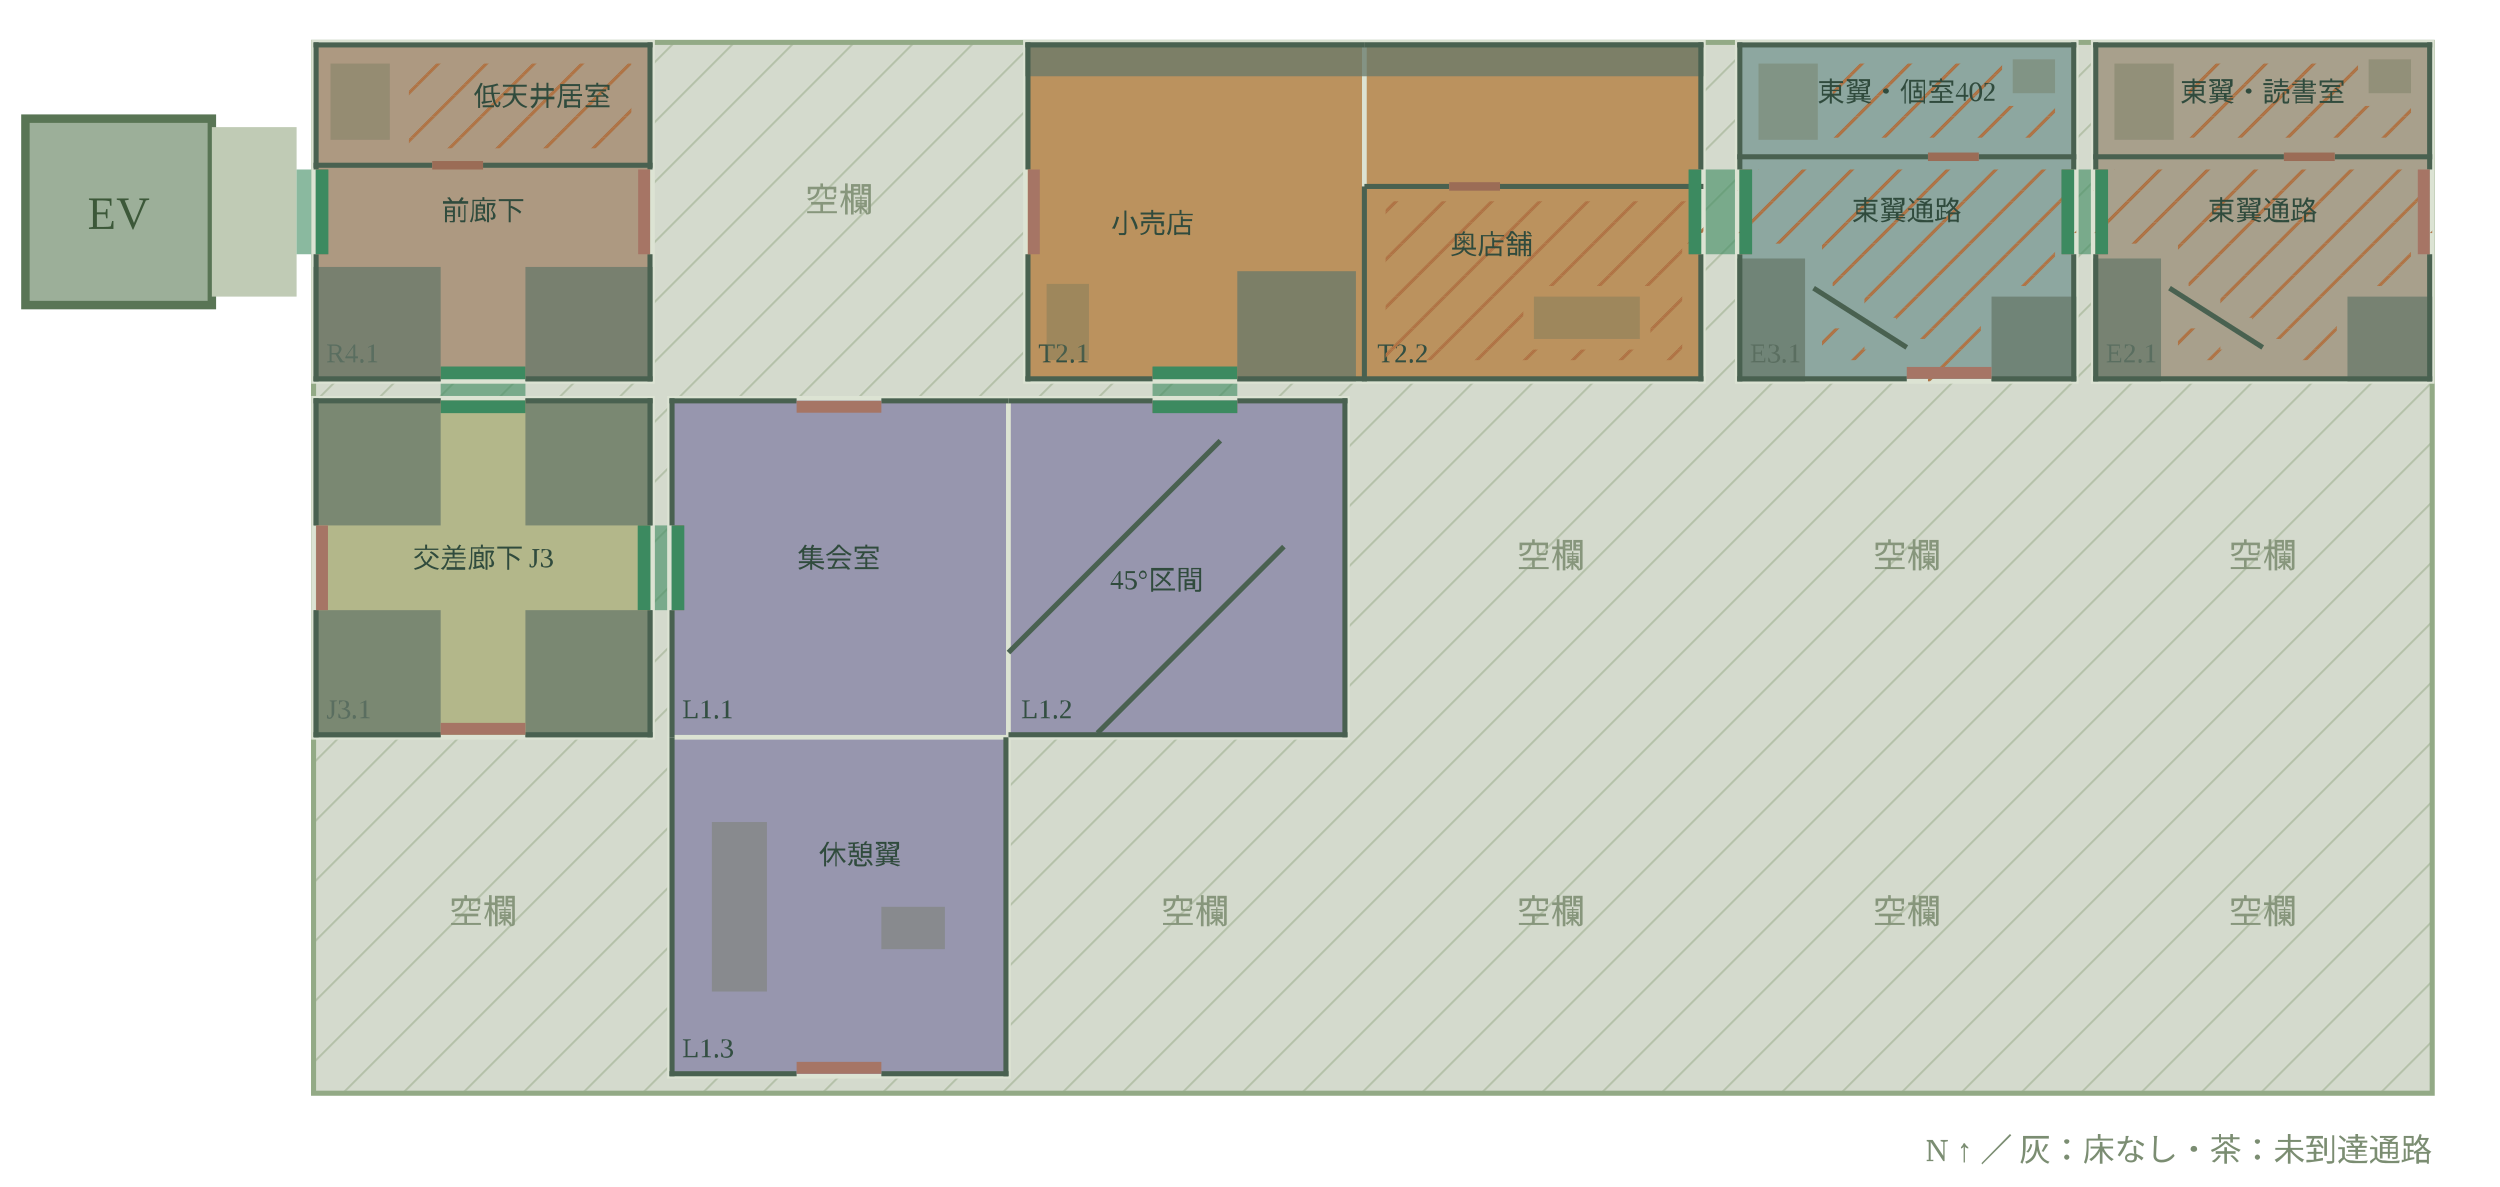
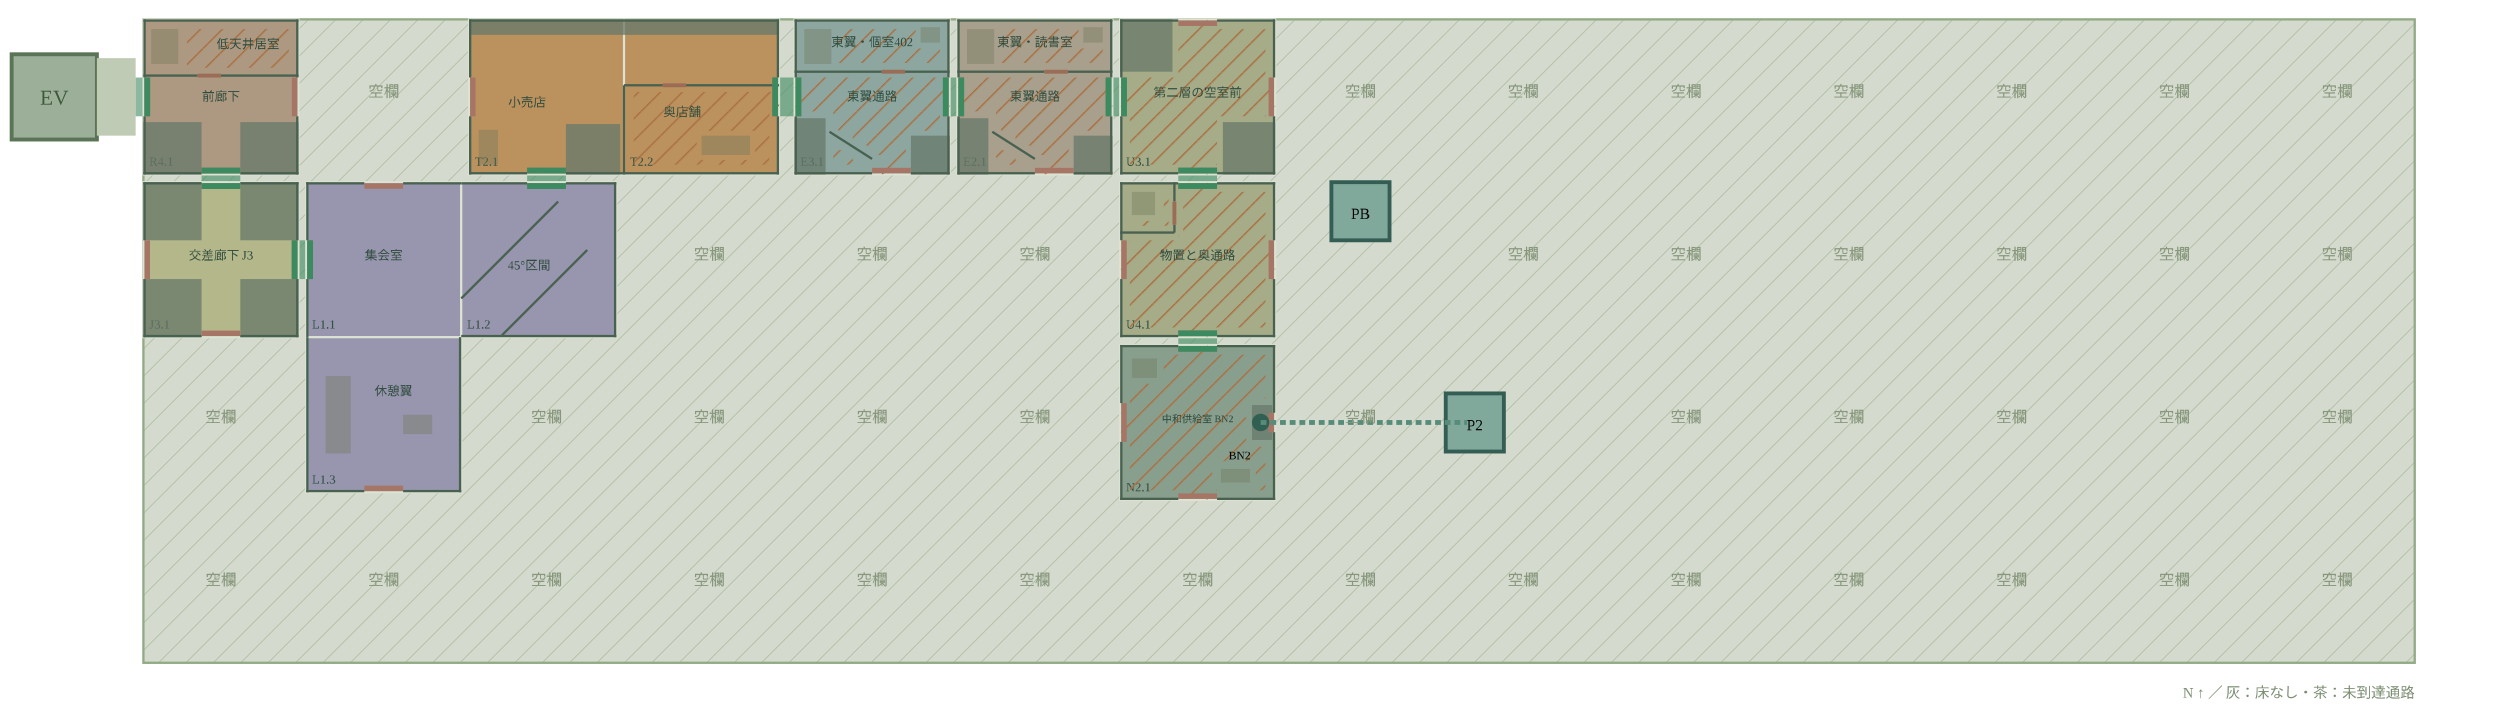
- <svg xmlns="http://www.w3.org/2000/svg" viewBox="-7.4 -1 59 28" role="img" aria-label="第二層 C 4方向・内部通路平面図">
+ <svg xmlns="http://www.w3.org/2000/svg" viewBox="-7.4 -1 129 37" role="img" aria-label="第二層 C 4方向・内部通路平面図">
  <defs>
    <pattern id="well0" width="1" height="1" patternUnits="userSpaceOnUse" patternTransform="rotate(45)">
      <rect width="1" height="1" fill="#d4dacd" />
      <line x1="0" y1="0" x2="0" y2="1" stroke="#b7c3ac" stroke-width=".1" />
    </pattern>
    <pattern id="iso0" width=".8" height=".8" patternUnits="userSpaceOnUse" patternTransform="rotate(45)">
      <line x1="0" y1="0" x2="0" y2=".8" stroke="#aa7043" stroke-width=".15" />
    </pattern>
  </defs>
-   <rect x="0" y="0" width="50" height="24.8" fill="url(#well0)" stroke="#93aa86" stroke-width=".12" />
+   <rect x="0" y="0" width="117.2" height="33.2" fill="url(#well0)" stroke="#93aa86" stroke-width=".12" />
  <rect x="-6.8" y="1.8" width="4.4" height="4.4" fill="#9caf99" stroke="#597555" stroke-width=".2" />
  <text x="-4.6" y="4.4" text-anchor="middle" font-size="1.1" fill="#3c5839">EV</text>
  <rect x="-2.4" y="2" width="2" height="4" fill="#c0cbb5" />
  <rect x="3" y="8" width="2" height="0.4" fill="#3c8a60" fill-opacity=".6" />
  <rect x="32.8" y="3" width="0.8" height="2" fill="#3c8a60" fill-opacity=".6" />
  <rect x="19.8" y="8" width="2" height="0.4" fill="#3c8a60" fill-opacity=".6" />
  <rect x="8" y="11.4" width="0.4" height="2" fill="#3c8a60" fill-opacity=".6" />
+   <rect x="50" y="3" width="0.4" height="2" fill="#3c8a60" fill-opacity=".6" />
  <rect x="41.6" y="3" width="0.4" height="2" fill="#3c8a60" fill-opacity=".6" />
+   <rect x="53.4" y="8" width="2" height="0.4" fill="#3c8a60" fill-opacity=".6" />
+   <rect x="53.4" y="16.4" width="2" height="0.4" fill="#3c8a60" fill-opacity=".6" />
  <rect x="-0.4" y="3" width="0.4" height="2" fill="#3c8a60" fill-opacity=".6" />
-   <g data-id="R4" transform="translate(0 0)">
+   <g data-id="R4" transform="translate(0 0) rotate(0 4 4)">
    <rect x="0" y="0" width="8" height="8" fill="#ad9981" stroke="#dce3d3" stroke-width="0.11" />
    <text x="0.3" y="7.55" font-size=".65" fill="#334f42">R4.1</text>
    <rect x="0" y="5.3" width="3" height="2.7" fill="#67786a" opacity=".75" />
    <rect x="5" y="5.3" width="3" height="2.7" fill="#67786a" opacity=".75" />
    <rect x="0.4" y="0.5" width="1.4" height="1.8" fill="#6f755a" opacity=".38" />
    <line x1="0" y1="0.06" x2="8" y2="0.06" stroke="#496150" stroke-width="0.12" />
    <line x1="0" y1="7.94" x2="3" y2="7.94" stroke="#496150" stroke-width="0.12" />
    <line x1="5" y1="7.94" x2="8" y2="7.94" stroke="#496150" stroke-width="0.12" />
    <line x1="0.06" y1="0" x2="0.06" y2="3" stroke="#496150" stroke-width="0.12" />
    <line x1="0.06" y1="5" x2="0.06" y2="8" stroke="#496150" stroke-width="0.12" />
    <line x1="7.94" y1="0" x2="7.94" y2="3" stroke="#496150" stroke-width="0.12" />
    <line x1="7.94" y1="5" x2="7.94" y2="8" stroke="#496150" stroke-width="0.12" />
    <line x1="0" y1="2.9" x2="2.8" y2="2.9" stroke="#496150" stroke-width="0.12" />
    <line x1="4" y1="2.9" x2="8" y2="2.9" stroke="#496150" stroke-width="0.12" />
    <line x1="2.8" y1="2.9" x2="4" y2="2.9" stroke="#9b6c56" stroke-width="0.2" />
    <rect x="2.25" y="0.5" width="5.25" height="0.25" fill="url(#iso0)" />
    <rect x="2.25" y="0.75" width="5.25" height="0.25" fill="url(#iso0)" />
    <rect x="2.25" y="1" width="5.25" height="0.25" fill="url(#iso0)" />
    <rect x="2.25" y="1.25" width="5.25" height="0.25" fill="url(#iso0)" />
    <rect x="2.25" y="1.5" width="5.25" height="0.25" fill="url(#iso0)" />
    <rect x="2.25" y="1.75" width="5.25" height="0.25" fill="url(#iso0)" />
    <rect x="2.25" y="2" width="5.25" height="0.25" fill="url(#iso0)" />
    <rect x="2.25" y="2.25" width="5.25" height="0.25" fill="url(#iso0)" />
    <line x1="0.2" y1="3" x2="0.2" y2="5" stroke="#a67565" stroke-width="0.28" />
    <line x1="0.2" y1="3" x2="0.2" y2="5" stroke="#3c8a60" stroke-width="0.3" />
    <line x1="7.8" y1="3" x2="7.8" y2="5" stroke="#a67565" stroke-width="0.28" />
    <line x1="3" y1="7.8" x2="5" y2="7.8" stroke="#a67565" stroke-width="0.28" />
    <line x1="3" y1="7.8" x2="5" y2="7.8" stroke="#3c8a60" stroke-width="0.3" />
    <text x="5.4" y="1.5" text-anchor="middle" font-size="0.65" fill="#304b3d">低天井居室</text>
    <text x="4" y="4.2" text-anchor="middle" font-size="0.65" fill="#304b3d">前廊下</text>
  </g>
-   <g data-id="T2" transform="translate(16.8 0)">
+   <g data-id="T2" transform="translate(16.8 0) rotate(0 4 4)">
    <rect x="0" y="0" width="8" height="8" fill="#bb925e" stroke="#dce3d3" stroke-width="0.11" />
    <text x="0.3" y="7.55" font-size=".65" fill="#334f42">T2.1</text>
    <rect x="8" y="0" width="8" height="8" fill="#bb925e" stroke="#dce3d3" stroke-width="0.11" />
    <text x="8.3" y="7.55" font-size=".65" fill="#334f42">T2.2</text>
    <rect x="0" y="0" width="16" height="0.8" fill="#67786a" opacity=".75" />
    <rect x="5" y="5.4" width="2.8" height="2.6" fill="#67786a" opacity=".75" />
    <rect x="0.5" y="5.7" width="1" height="1.8" fill="#6f755a" opacity=".38" />
    <rect x="12" y="6" width="2.5" height="1" fill="#6f755a" opacity=".38" />
    <line x1="0" y1="0.06" x2="8" y2="0.06" stroke="#496150" stroke-width="0.12" />
    <line x1="0" y1="7.94" x2="3" y2="7.94" stroke="#496150" stroke-width="0.12" />
    <line x1="5" y1="7.94" x2="8" y2="7.94" stroke="#496150" stroke-width="0.12" />
    <line x1="0.06" y1="0" x2="0.06" y2="3" stroke="#496150" stroke-width="0.12" />
    <line x1="0.06" y1="5" x2="0.06" y2="8" stroke="#496150" stroke-width="0.12" />
    <line x1="8" y1="0.06" x2="16" y2="0.06" stroke="#496150" stroke-width="0.12" />
    <line x1="8" y1="7.94" x2="16" y2="7.94" stroke="#496150" stroke-width="0.12" />
    <line x1="15.94" y1="0" x2="15.94" y2="3" stroke="#496150" stroke-width="0.12" />
    <line x1="15.94" y1="5" x2="15.94" y2="8" stroke="#496150" stroke-width="0.12" />
    <line x1="8" y1="3.4" x2="10" y2="3.4" stroke="#496150" stroke-width="0.12" />
    <line x1="11.2" y1="3.4" x2="16" y2="3.4" stroke="#496150" stroke-width="0.12" />
    <line x1="8" y1="3.4" x2="8" y2="8" stroke="#496150" stroke-width="0.12" />
    <line x1="10" y1="3.4" x2="11.2" y2="3.4" stroke="#9b6c56" stroke-width="0.2" />
    <rect x="8.5" y="3.75" width="7.5" height="0.25" fill="url(#iso0)" />
    <rect x="8.5" y="4" width="7.5" height="0.25" fill="url(#iso0)" />
    <rect x="8.5" y="4.25" width="7.5" height="0.25" fill="url(#iso0)" />
    <rect x="8.5" y="4.5" width="7.25" height="0.25" fill="url(#iso0)" />
    <rect x="8.5" y="4.75" width="7" height="0.25" fill="url(#iso0)" />
    <rect x="8.5" y="5" width="7" height="0.25" fill="url(#iso0)" />
    <rect x="8.5" y="5.25" width="7" height="0.25" fill="url(#iso0)" />
    <rect x="8.5" y="5.5" width="7" height="0.25" fill="url(#iso0)" />
    <rect x="8.5" y="5.75" width="3.25" height="0.25" fill="url(#iso0)" />
    <rect x="14.75" y="5.75" width="0.75" height="0.25" fill="url(#iso0)" />
    <rect x="8.5" y="6" width="3.25" height="0.25" fill="url(#iso0)" />
    <rect x="14.75" y="6" width="0.75" height="0.25" fill="url(#iso0)" />
    <rect x="8.5" y="6.25" width="3.25" height="0.25" fill="url(#iso0)" />
    <rect x="14.75" y="6.25" width="0.75" height="0.25" fill="url(#iso0)" />
    <rect x="8.5" y="6.5" width="3.25" height="0.25" fill="url(#iso0)" />
    <rect x="14.75" y="6.5" width="0.75" height="0.25" fill="url(#iso0)" />
    <rect x="8.5" y="6.75" width="3.25" height="0.25" fill="url(#iso0)" />
    <rect x="14.75" y="6.75" width="0.75" height="0.25" fill="url(#iso0)" />
    <rect x="8.5" y="7" width="3.25" height="0.25" fill="url(#iso0)" />
    <rect x="14.75" y="7" width="0.75" height="0.25" fill="url(#iso0)" />
    <rect x="8.5" y="7.25" width="7" height="0.25" fill="url(#iso0)" />
    <line x1="0.2" y1="3" x2="0.2" y2="5" stroke="#a67565" stroke-width="0.28" />
    <line x1="15.8" y1="3" x2="15.8" y2="5" stroke="#a67565" stroke-width="0.28" />
    <line x1="15.8" y1="3" x2="15.8" y2="5" stroke="#3c8a60" stroke-width="0.3" />
    <line x1="3" y1="7.8" x2="5" y2="7.8" stroke="#a67565" stroke-width="0.28" />
    <line x1="3" y1="7.8" x2="5" y2="7.8" stroke="#3c8a60" stroke-width="0.3" />
    <text x="3" y="4.5" text-anchor="middle" font-size="0.65" fill="#304b3d">小売店</text>
    <text x="11" y="5" text-anchor="middle" font-size="0.65" fill="#304b3d">奥店舗</text>
  </g>
-   <g data-id="L1" transform="translate(8.4 8.4)">
+   <g data-id="L1" transform="translate(8.4 8.4) rotate(0 4 4)">
    <rect x="0" y="0" width="8" height="8" fill="#9796ae" stroke="#dce3d3" stroke-width="0.11" />
    <text x="0.3" y="7.55" font-size=".65" fill="#334f42">L1.1</text>
    <rect x="8" y="0" width="8" height="8" fill="#9796ae" stroke="#dce3d3" stroke-width="0.11" />
    <text x="8.3" y="7.55" font-size=".65" fill="#334f42">L1.2</text>
    <rect x="0" y="8" width="8" height="8" fill="#9796ae" stroke="#dce3d3" stroke-width="0.11" />
    <text x="0.3" y="15.55" font-size=".65" fill="#334f42">L1.3</text>
    <rect x="1" y="10" width="1.3" height="4" fill="#6f755a" opacity=".38" />
    <rect x="5" y="12" width="1.5" height="1" fill="#6f755a" opacity=".38" />
    <line x1="0" y1="0.06" x2="3" y2="0.06" stroke="#496150" stroke-width="0.12" />
    <line x1="5" y1="0.06" x2="8" y2="0.06" stroke="#496150" stroke-width="0.12" />
    <line x1="0.06" y1="0" x2="0.06" y2="3" stroke="#496150" stroke-width="0.12" />
    <line x1="0.06" y1="5" x2="0.06" y2="8" stroke="#496150" stroke-width="0.12" />
    <line x1="8" y1="0.06" x2="11.4" y2="0.06" stroke="#496150" stroke-width="0.12" />
    <line x1="13.4" y1="0.06" x2="16" y2="0.06" stroke="#496150" stroke-width="0.12" />
    <line x1="8" y1="7.94" x2="16" y2="7.94" stroke="#496150" stroke-width="0.12" />
    <line x1="15.94" y1="0" x2="15.94" y2="8" stroke="#496150" stroke-width="0.12" />
    <line x1="0" y1="15.94" x2="3" y2="15.94" stroke="#496150" stroke-width="0.12" />
    <line x1="5" y1="15.94" x2="8" y2="15.94" stroke="#496150" stroke-width="0.12" />
    <line x1="0.06" y1="8" x2="0.06" y2="16" stroke="#496150" stroke-width="0.12" />
    <line x1="7.94" y1="8" x2="7.94" y2="16" stroke="#496150" stroke-width="0.12" />
    <line x1="8" y1="6" x2="13" y2="1" stroke="#496150" stroke-width="0.12" />
    <line x1="10.1" y1="7.9" x2="14.5" y2="3.5" stroke="#496150" stroke-width="0.12" />
    <line x1="0.2" y1="3" x2="0.2" y2="5" stroke="#a67565" stroke-width="0.28" />
    <line x1="0.2" y1="3" x2="0.2" y2="5" stroke="#3c8a60" stroke-width="0.3" />
    <line x1="3" y1="0.2" x2="5" y2="0.2" stroke="#a67565" stroke-width="0.28" />
    <line x1="11.4" y1="0.2" x2="13.4" y2="0.2" stroke="#a67565" stroke-width="0.28" />
    <line x1="11.4" y1="0.2" x2="13.4" y2="0.2" stroke="#3c8a60" stroke-width="0.3" />
    <line x1="3" y1="15.8" x2="5" y2="15.8" stroke="#a67565" stroke-width="0.28" />
    <text x="4" y="4" text-anchor="middle" font-size="0.65" fill="#304b3d">集会室</text>
    <text x="11.5" y="4.5" text-anchor="middle" font-size="0.65" fill="#304b3d">45°区間</text>
    <text x="4.5" y="11" text-anchor="middle" font-size="0.65" fill="#304b3d">休憩翼</text>
  </g>
-   <g data-id="J3" transform="translate(0 8.4)">
+   <g data-id="J3" transform="translate(0 8.4) rotate(0 4 4)">
    <rect x="0" y="0" width="8" height="8" fill="#b3b78a" stroke="#dce3d3" stroke-width="0.11" />
    <text x="0.3" y="7.55" font-size=".65" fill="#334f42">J3.1</text>
    <rect x="0" y="0" width="3" height="3" fill="#67786a" opacity=".75" />
    <rect x="5" y="0" width="3" height="3" fill="#67786a" opacity=".75" />
    <rect x="0" y="5" width="3" height="3" fill="#67786a" opacity=".75" />
    <rect x="5" y="5" width="3" height="3" fill="#67786a" opacity=".75" />
    <line x1="0" y1="0.06" x2="3" y2="0.06" stroke="#496150" stroke-width="0.12" />
    <line x1="5" y1="0.06" x2="8" y2="0.06" stroke="#496150" stroke-width="0.12" />
    <line x1="0" y1="7.94" x2="3" y2="7.94" stroke="#496150" stroke-width="0.12" />
    <line x1="5" y1="7.94" x2="8" y2="7.94" stroke="#496150" stroke-width="0.12" />
    <line x1="0.06" y1="0" x2="0.06" y2="3" stroke="#496150" stroke-width="0.12" />
    <line x1="0.06" y1="5" x2="0.06" y2="8" stroke="#496150" stroke-width="0.12" />
    <line x1="7.94" y1="0" x2="7.94" y2="3" stroke="#496150" stroke-width="0.12" />
    <line x1="7.94" y1="5" x2="7.94" y2="8" stroke="#496150" stroke-width="0.12" />
    <line x1="3" y1="0.2" x2="5" y2="0.2" stroke="#a67565" stroke-width="0.28" />
    <line x1="3" y1="0.2" x2="5" y2="0.2" stroke="#3c8a60" stroke-width="0.3" />
    <line x1="3" y1="7.8" x2="5" y2="7.8" stroke="#a67565" stroke-width="0.28" />
    <line x1="0.2" y1="3" x2="0.2" y2="5" stroke="#a67565" stroke-width="0.28" />
    <line x1="7.8" y1="3" x2="7.8" y2="5" stroke="#a67565" stroke-width="0.28" />
    <line x1="7.8" y1="3" x2="7.8" y2="5" stroke="#3c8a60" stroke-width="0.3" />
    <text x="4" y="4" text-anchor="middle" font-size="0.65" fill="#304b3d">交差廊下 J3</text>
  </g>
-   <g data-id="E2" transform="translate(42 0)">
+   <g data-id="E2" transform="translate(42 0) rotate(0 4 4)">
    <rect x="0" y="0" width="8" height="8" fill="#a8a08c" stroke="#dce3d3" stroke-width="0.11" />
    <text x="0.3" y="7.55" font-size=".65" fill="#334f42">E2.1</text>
-     <rect x="0" y="5.1" width="1.6" height="2.9" fill="#67786a" opacity=".75" />
-     <rect x="6" y="6" width="2" height="2" fill="#67786a" opacity=".75" />
-     <rect x="0.5" y="0.5" width="1.4" height="1.8" fill="#6f755a" opacity=".38" />
-     <rect x="6.5" y="0.4" width="1" height="0.8" fill="#6f755a" opacity=".38" />
-     <line x1="0" y1="0.06" x2="8" y2="0.06" stroke="#496150" stroke-width="0.12" />
-     <line x1="0" y1="7.94" x2="8" y2="7.94" stroke="#496150" stroke-width="0.12" />
-     <line x1="0.06" y1="0" x2="0.06" y2="3" stroke="#496150" stroke-width="0.12" />
-     <line x1="0.06" y1="5" x2="0.06" y2="8" stroke="#496150" stroke-width="0.12" />
-     <line x1="7.94" y1="0" x2="7.94" y2="3" stroke="#496150" stroke-width="0.12" />
-     <line x1="7.94" y1="5" x2="7.94" y2="8" stroke="#496150" stroke-width="0.12" />
-     <line x1="0" y1="2.7" x2="4.5" y2="2.7" stroke="#496150" stroke-width="0.12" />
-     <line x1="5.7" y1="2.7" x2="8" y2="2.7" stroke="#496150" stroke-width="0.12" />
-     <line x1="1.8" y1="5.8" x2="4" y2="7.2" stroke="#496150" stroke-width="0.12" />
-     <line x1="4.5" y1="2.7" x2="5.7" y2="2.7" stroke="#9b6c56" stroke-width="0.2" />
-     <rect x="2.25" y="0.5" width="4" height="0.25" fill="url(#iso0)" />
-     <rect x="2.25" y="0.75" width="4" height="0.25" fill="url(#iso0)" />
-     <rect x="2.25" y="1" width="4" height="0.25" fill="url(#iso0)" />
-     <rect x="2.25" y="1.25" width="4" height="0.25" fill="url(#iso0)" />
-     <rect x="2.25" y="1.5" width="5.25" height="0.25" fill="url(#iso0)" />
-     <rect x="2.25" y="1.75" width="5.25" height="0.25" fill="url(#iso0)" />
-     <rect x="2.25" y="2" width="5.25" height="0.25" fill="url(#iso0)" />
-     <rect x="0.5" y="3" width="7" height="0.25" fill="url(#iso0)" />
-     <rect x="0.25" y="3.25" width="7.5" height="0.25" fill="url(#iso0)" />
-     <rect x="0" y="3.5" width="8" height="0.25" fill="url(#iso0)" />
-     <rect x="0" y="3.75" width="8" height="0.25" fill="url(#iso0)" />
-     <rect x="0" y="4" width="8" height="0.25" fill="url(#iso0)" />
-     <rect x="0" y="4.25" width="8" height="0.25" fill="url(#iso0)" />
-     <rect x="0.25" y="4.5" width="7.5" height="0.25" fill="url(#iso0)" />
-     <rect x="2" y="4.75" width="5.5" height="0.25" fill="url(#iso0)" />
-     <rect x="2" y="5" width="5.5" height="0.25" fill="url(#iso0)" />
-     <rect x="2" y="5.25" width="5.5" height="0.25" fill="url(#iso0)" />
-     <rect x="2.25" y="5.5" width="5.25" height="0.25" fill="url(#iso0)" />
-     <rect x="2.75" y="5.75" width="3" height="0.25" fill="url(#iso0)" />
-     <rect x="3" y="6" width="2.75" height="0.25" fill="url(#iso0)" />
-     <rect x="3.5" y="6.25" width="2.25" height="0.25" fill="url(#iso0)" />
-     <rect x="2" y="6.5" width="0.25" height="0.25" fill="url(#iso0)" />
-     <rect x="3.75" y="6.5" width="2" height="0.25" fill="url(#iso0)" />
-     <rect x="2" y="6.75" width="0.75" height="0.25" fill="url(#iso0)" />
-     <rect x="4.25" y="6.75" width="1.5" height="0.25" fill="url(#iso0)" />
-     <rect x="2" y="7" width="1" height="0.25" fill="url(#iso0)" />
-     <rect x="4.5" y="7" width="1.25" height="0.25" fill="url(#iso0)" />
-     <rect x="2" y="7.25" width="1.5" height="0.25" fill="url(#iso0)" />
-     <rect x="4.25" y="7.25" width="1.5" height="0.25" fill="url(#iso0)" />
-     <line x1="0.2" y1="3" x2="0.2" y2="5" stroke="#a67565" stroke-width="0.28" />
-     <line x1="0.2" y1="3" x2="0.2" y2="5" stroke="#3c8a60" stroke-width="0.3" />
-     <line x1="7.8" y1="3" x2="7.8" y2="5" stroke="#a67565" stroke-width="0.28" />
-     <text x="4" y="1.4" text-anchor="middle" font-size="0.65" fill="#304b3d">東翼・読書室</text>
-     <text x="4" y="4.2" text-anchor="middle" font-size="0.65" fill="#304b3d">東翼通路</text>
-   </g>
-   <g data-id="E3" transform="translate(33.6 0)">
-     <rect x="0" y="0" width="8" height="8" fill="#8da7a0" stroke="#dce3d3" stroke-width="0.11" />
-     <text x="0.3" y="7.55" font-size=".65" fill="#334f42">E3.1</text>
    <rect x="0" y="5.1" width="1.6" height="2.9" fill="#67786a" opacity=".75" />
    <rect x="6" y="6" width="2" height="2" fill="#67786a" opacity=".75" />
    <rect x="0.5" y="0.5" width="1.4" height="1.8" fill="#6f755a" opacity=".38" />
    <rect x="6.5" y="0.4" width="1" height="0.8" fill="#6f755a" opacity=".38" />
    <line x1="0" y1="0.06" x2="8" y2="0.06" stroke="#496150" stroke-width="0.12" />
    <line x1="0" y1="7.94" x2="4" y2="7.94" stroke="#496150" stroke-width="0.12" />
    <line x1="6" y1="7.94" x2="8" y2="7.94" stroke="#496150" stroke-width="0.12" />
    <line x1="0.06" y1="0" x2="0.06" y2="3" stroke="#496150" stroke-width="0.12" />
    <line x1="0.06" y1="5" x2="0.06" y2="8" stroke="#496150" stroke-width="0.12" />
    <line x1="7.94" y1="0" x2="7.94" y2="3" stroke="#496150" stroke-width="0.12" />
    <line x1="7.94" y1="5" x2="7.94" y2="8" stroke="#496150" stroke-width="0.12" />
    <line x1="0" y1="2.7" x2="4.5" y2="2.7" stroke="#496150" stroke-width="0.12" />
    <line x1="5.7" y1="2.7" x2="8" y2="2.7" stroke="#496150" stroke-width="0.12" />
    <line x1="1.8" y1="5.8" x2="4" y2="7.2" stroke="#496150" stroke-width="0.12" />
    <line x1="4.5" y1="2.7" x2="5.7" y2="2.7" stroke="#9b6c56" stroke-width="0.2" />
    <rect x="2.25" y="0.5" width="4" height="0.25" fill="url(#iso0)" />
    <rect x="2.25" y="0.75" width="4" height="0.25" fill="url(#iso0)" />
    <rect x="2.25" y="1" width="4" height="0.25" fill="url(#iso0)" />
    <rect x="2.25" y="1.25" width="4" height="0.25" fill="url(#iso0)" />
    <rect x="2.25" y="1.5" width="5.25" height="0.25" fill="url(#iso0)" />
    <rect x="2.25" y="1.75" width="5.25" height="0.25" fill="url(#iso0)" />
    <rect x="2.25" y="2" width="5.25" height="0.25" fill="url(#iso0)" />
    <rect x="0.5" y="3" width="7" height="0.25" fill="url(#iso0)" />
    <rect x="0.25" y="3.25" width="7.5" height="0.25" fill="url(#iso0)" />
    <rect x="0" y="3.5" width="8" height="0.25" fill="url(#iso0)" />
    <rect x="0" y="3.75" width="8" height="0.25" fill="url(#iso0)" />
    <rect x="0" y="4" width="8" height="0.25" fill="url(#iso0)" />
    <rect x="0" y="4.25" width="8" height="0.25" fill="url(#iso0)" />
    <rect x="0.25" y="4.5" width="7.5" height="0.25" fill="url(#iso0)" />
    <rect x="2" y="4.75" width="5.5" height="0.25" fill="url(#iso0)" />
    <rect x="2" y="5" width="5.5" height="0.25" fill="url(#iso0)" />
    <rect x="2" y="5.25" width="5.5" height="0.25" fill="url(#iso0)" />
    <rect x="2.25" y="5.5" width="5.25" height="0.25" fill="url(#iso0)" />
    <rect x="2.75" y="5.75" width="3" height="0.25" fill="url(#iso0)" />
    <rect x="3" y="6" width="2.75" height="0.25" fill="url(#iso0)" />
    <rect x="3.5" y="6.25" width="2.25" height="0.25" fill="url(#iso0)" />
    <rect x="2" y="6.5" width="0.25" height="0.25" fill="url(#iso0)" />
    <rect x="3.75" y="6.5" width="2" height="0.25" fill="url(#iso0)" />
    <rect x="2" y="6.75" width="0.75" height="0.25" fill="url(#iso0)" />
    <rect x="4.25" y="6.75" width="1.5" height="0.25" fill="url(#iso0)" />
    <rect x="2" y="7" width="1" height="0.25" fill="url(#iso0)" />
    <rect x="4.5" y="7" width="1.25" height="0.25" fill="url(#iso0)" />
    <rect x="2" y="7.25" width="1.5" height="0.25" fill="url(#iso0)" />
    <rect x="4.25" y="7.25" width="1.5" height="0.25" fill="url(#iso0)" />
    <rect x="4.25" y="7.5" width="1.5" height="0.25" fill="url(#iso0)" />
    <rect x="4.5" y="7.75" width="1" height="0.25" fill="url(#iso0)" />
    <line x1="0.2" y1="3" x2="0.2" y2="5" stroke="#a67565" stroke-width="0.28" />
    <line x1="0.2" y1="3" x2="0.2" y2="5" stroke="#3c8a60" stroke-width="0.3" />
    <line x1="7.8" y1="3" x2="7.8" y2="5" stroke="#a67565" stroke-width="0.28" />
    <line x1="7.8" y1="3" x2="7.8" y2="5" stroke="#3c8a60" stroke-width="0.3" />
    <line x1="4" y1="7.8" x2="6" y2="7.8" stroke="#a67565" stroke-width="0.28" />
+     <text x="4" y="1.4" text-anchor="middle" font-size="0.65" fill="#304b3d">東翼・読書室</text>
+     <text x="4" y="4.2" text-anchor="middle" font-size="0.65" fill="#304b3d">東翼通路</text>
+   </g>
+   <g data-id="E3" transform="translate(33.6 0) rotate(0 4 4)">
+     <rect x="0" y="0" width="8" height="8" fill="#8da7a0" stroke="#dce3d3" stroke-width="0.11" />
+     <text x="0.3" y="7.55" font-size=".65" fill="#334f42">E3.1</text>
+     <rect x="0" y="5.1" width="1.6" height="2.9" fill="#67786a" opacity=".75" />
+     <rect x="6" y="6" width="2" height="2" fill="#67786a" opacity=".75" />
+     <rect x="0.5" y="0.5" width="1.4" height="1.8" fill="#6f755a" opacity=".38" />
+     <rect x="6.5" y="0.4" width="1" height="0.8" fill="#6f755a" opacity=".38" />
+     <line x1="0" y1="0.06" x2="8" y2="0.06" stroke="#496150" stroke-width="0.12" />
+     <line x1="0" y1="7.94" x2="4" y2="7.94" stroke="#496150" stroke-width="0.12" />
+     <line x1="6" y1="7.94" x2="8" y2="7.94" stroke="#496150" stroke-width="0.12" />
+     <line x1="0.06" y1="0" x2="0.06" y2="3" stroke="#496150" stroke-width="0.12" />
+     <line x1="0.06" y1="5" x2="0.06" y2="8" stroke="#496150" stroke-width="0.12" />
+     <line x1="7.94" y1="0" x2="7.94" y2="3" stroke="#496150" stroke-width="0.12" />
+     <line x1="7.94" y1="5" x2="7.94" y2="8" stroke="#496150" stroke-width="0.12" />
+     <line x1="0" y1="2.7" x2="4.5" y2="2.7" stroke="#496150" stroke-width="0.12" />
+     <line x1="5.7" y1="2.7" x2="8" y2="2.7" stroke="#496150" stroke-width="0.12" />
+     <line x1="1.8" y1="5.8" x2="4" y2="7.2" stroke="#496150" stroke-width="0.12" />
+     <line x1="4.5" y1="2.7" x2="5.7" y2="2.7" stroke="#9b6c56" stroke-width="0.2" />
+     <rect x="2.25" y="0.5" width="4" height="0.25" fill="url(#iso0)" />
+     <rect x="2.25" y="0.75" width="4" height="0.25" fill="url(#iso0)" />
+     <rect x="2.25" y="1" width="4" height="0.25" fill="url(#iso0)" />
+     <rect x="2.25" y="1.25" width="4" height="0.25" fill="url(#iso0)" />
+     <rect x="2.25" y="1.5" width="5.25" height="0.25" fill="url(#iso0)" />
+     <rect x="2.25" y="1.75" width="5.25" height="0.25" fill="url(#iso0)" />
+     <rect x="2.25" y="2" width="5.25" height="0.25" fill="url(#iso0)" />
+     <rect x="0.5" y="3" width="7" height="0.25" fill="url(#iso0)" />
+     <rect x="0.25" y="3.25" width="7.5" height="0.25" fill="url(#iso0)" />
+     <rect x="0" y="3.5" width="8" height="0.25" fill="url(#iso0)" />
+     <rect x="0" y="3.75" width="8" height="0.25" fill="url(#iso0)" />
+     <rect x="0" y="4" width="8" height="0.25" fill="url(#iso0)" />
+     <rect x="0" y="4.25" width="8" height="0.25" fill="url(#iso0)" />
+     <rect x="0.25" y="4.5" width="7.5" height="0.25" fill="url(#iso0)" />
+     <rect x="2" y="4.75" width="5.5" height="0.25" fill="url(#iso0)" />
+     <rect x="2" y="5" width="5.5" height="0.25" fill="url(#iso0)" />
+     <rect x="2" y="5.25" width="5.5" height="0.25" fill="url(#iso0)" />
+     <rect x="2.25" y="5.5" width="5.25" height="0.25" fill="url(#iso0)" />
+     <rect x="2.75" y="5.75" width="3" height="0.25" fill="url(#iso0)" />
+     <rect x="3" y="6" width="2.75" height="0.25" fill="url(#iso0)" />
+     <rect x="3.5" y="6.25" width="2.25" height="0.25" fill="url(#iso0)" />
+     <rect x="2" y="6.5" width="0.25" height="0.25" fill="url(#iso0)" />
+     <rect x="3.75" y="6.5" width="2" height="0.25" fill="url(#iso0)" />
+     <rect x="2" y="6.75" width="0.75" height="0.25" fill="url(#iso0)" />
+     <rect x="4.25" y="6.75" width="1.5" height="0.25" fill="url(#iso0)" />
+     <rect x="2" y="7" width="1" height="0.25" fill="url(#iso0)" />
+     <rect x="4.5" y="7" width="1.25" height="0.25" fill="url(#iso0)" />
+     <rect x="2" y="7.25" width="1.5" height="0.25" fill="url(#iso0)" />
+     <rect x="4.25" y="7.25" width="1.5" height="0.25" fill="url(#iso0)" />
+     <rect x="4.25" y="7.5" width="1.5" height="0.25" fill="url(#iso0)" />
+     <rect x="4.5" y="7.75" width="1" height="0.25" fill="url(#iso0)" />
+     <line x1="0.2" y1="3" x2="0.2" y2="5" stroke="#a67565" stroke-width="0.28" />
+     <line x1="0.2" y1="3" x2="0.2" y2="5" stroke="#3c8a60" stroke-width="0.3" />
+     <line x1="7.8" y1="3" x2="7.8" y2="5" stroke="#a67565" stroke-width="0.28" />
+     <line x1="7.8" y1="3" x2="7.8" y2="5" stroke="#3c8a60" stroke-width="0.3" />
+     <line x1="4" y1="7.8" x2="6" y2="7.8" stroke="#a67565" stroke-width="0.28" />
    <text x="4" y="1.4" text-anchor="middle" font-size="0.65" fill="#304b3d">東翼・個室402</text>
    <text x="4" y="4.2" text-anchor="middle" font-size="0.65" fill="#304b3d">東翼通路</text>
  </g>
+   <g data-id="U3" transform="translate(50.4 0) rotate(0 4 4)">
+     <rect x="0" y="0" width="8" height="8" fill="#a6ac88" stroke="#dce3d3" stroke-width="0.11" />
+     <text x="0.3" y="7.55" font-size=".65" fill="#334f42">U3.1</text>
+     <rect x="0" y="0" width="2.7" height="2.7" fill="#67786a" opacity=".75" />
+     <rect x="5.3" y="5.3" width="2.7" height="2.7" fill="#67786a" opacity=".75" />
+     <line x1="0" y1="0.06" x2="3" y2="0.06" stroke="#496150" stroke-width="0.12" />
+     <line x1="5" y1="0.06" x2="8" y2="0.06" stroke="#496150" stroke-width="0.12" />
+     <line x1="0" y1="7.94" x2="3" y2="7.94" stroke="#496150" stroke-width="0.12" />
+     <line x1="5" y1="7.94" x2="8" y2="7.94" stroke="#496150" stroke-width="0.12" />
+     <line x1="0.06" y1="0" x2="0.06" y2="3" stroke="#496150" stroke-width="0.12" />
+     <line x1="0.06" y1="5" x2="0.06" y2="8" stroke="#496150" stroke-width="0.12" />
+     <line x1="7.94" y1="0" x2="7.94" y2="3" stroke="#496150" stroke-width="0.12" />
+     <line x1="7.94" y1="5" x2="7.94" y2="8" stroke="#496150" stroke-width="0.12" />
+     <rect x="3.5" y="0" width="1" height="0.25" fill="url(#iso0)" />
+     <rect x="3.25" y="0.25" width="1.5" height="0.25" fill="url(#iso0)" />
+     <rect x="3" y="0.5" width="4.5" height="0.25" fill="url(#iso0)" />
+     <rect x="3" y="0.75" width="4.5" height="0.25" fill="url(#iso0)" />
+     <rect x="3" y="1" width="4.5" height="0.25" fill="url(#iso0)" />
+     <rect x="3" y="1.25" width="4.5" height="0.25" fill="url(#iso0)" />
+     <rect x="3" y="1.5" width="4.5" height="0.25" fill="url(#iso0)" />
+     <rect x="3" y="1.75" width="4.5" height="0.25" fill="url(#iso0)" />
+     <rect x="3" y="2" width="4.5" height="0.25" fill="url(#iso0)" />
+     <rect x="3" y="2.25" width="4.5" height="0.25" fill="url(#iso0)" />
+     <rect x="3" y="2.5" width="4.5" height="0.25" fill="url(#iso0)" />
+     <rect x="3" y="2.75" width="4.5" height="0.25" fill="url(#iso0)" />
+     <rect x="0.5" y="3" width="7" height="0.25" fill="url(#iso0)" />
+     <rect x="0.25" y="3.25" width="7.5" height="0.25" fill="url(#iso0)" />
+     <rect x="0" y="3.5" width="8" height="0.25" fill="url(#iso0)" />
+     <rect x="0" y="3.75" width="8" height="0.25" fill="url(#iso0)" />
+     <rect x="0" y="4" width="8" height="0.25" fill="url(#iso0)" />
+     <rect x="0" y="4.25" width="8" height="0.25" fill="url(#iso0)" />
+     <rect x="0.25" y="4.5" width="7.5" height="0.25" fill="url(#iso0)" />
+     <rect x="0.5" y="4.75" width="7" height="0.25" fill="url(#iso0)" />
+     <rect x="0.5" y="5" width="4.5" height="0.25" fill="url(#iso0)" />
+     <rect x="0.5" y="5.25" width="4.5" height="0.25" fill="url(#iso0)" />
+     <rect x="0.5" y="5.5" width="4.5" height="0.25" fill="url(#iso0)" />
+     <rect x="0.5" y="5.75" width="4.5" height="0.25" fill="url(#iso0)" />
+     <rect x="0.5" y="6" width="4.5" height="0.25" fill="url(#iso0)" />
+     <rect x="0.5" y="6.25" width="4.5" height="0.25" fill="url(#iso0)" />
+     <rect x="0.5" y="6.5" width="4.5" height="0.25" fill="url(#iso0)" />
+     <rect x="0.5" y="6.75" width="4.5" height="0.25" fill="url(#iso0)" />
+     <rect x="0.5" y="7" width="4.5" height="0.25" fill="url(#iso0)" />
+     <rect x="0.5" y="7.25" width="4.5" height="0.25" fill="url(#iso0)" />
+     <rect x="3.25" y="7.5" width="1.5" height="0.25" fill="url(#iso0)" />
+     <rect x="3.5" y="7.75" width="1" height="0.25" fill="url(#iso0)" />
+     <line x1="3" y1="0.2" x2="5" y2="0.2" stroke="#a67565" stroke-width="0.28" />
+     <line x1="7.8" y1="3" x2="7.8" y2="5" stroke="#a67565" stroke-width="0.28" />
+     <line x1="3" y1="7.8" x2="5" y2="7.8" stroke="#a67565" stroke-width="0.28" />
+     <line x1="3" y1="7.8" x2="5" y2="7.8" stroke="#3c8a60" stroke-width="0.3" />
+     <line x1="0.2" y1="3" x2="0.2" y2="5" stroke="#a67565" stroke-width="0.28" />
+     <line x1="0.2" y1="3" x2="0.2" y2="5" stroke="#3c8a60" stroke-width="0.3" />
+     <text x="4" y="4" text-anchor="middle" font-size="0.65" fill="#304b3d">第二層の空室前</text>
+   </g>
+   <g data-id="U4" transform="translate(50.4 8.4) rotate(0 4 4)">
+     <rect x="0" y="0" width="8" height="8" fill="#a6ac88" stroke="#dce3d3" stroke-width="0.11" />
+     <text x="0.3" y="7.55" font-size=".65" fill="#334f42">U4.1</text>
+     <rect x="0.6" y="0.5" width="1.2" height="1.2" fill="#6f755a" opacity=".38" />
+     <line x1="0" y1="0.06" x2="3" y2="0.06" stroke="#496150" stroke-width="0.12" />
+     <line x1="5" y1="0.06" x2="8" y2="0.06" stroke="#496150" stroke-width="0.12" />
+     <line x1="0" y1="7.94" x2="3" y2="7.94" stroke="#496150" stroke-width="0.12" />
+     <line x1="5" y1="7.94" x2="8" y2="7.94" stroke="#496150" stroke-width="0.12" />
+     <line x1="0.06" y1="0" x2="0.06" y2="3" stroke="#496150" stroke-width="0.12" />
+     <line x1="0.06" y1="5" x2="0.06" y2="8" stroke="#496150" stroke-width="0.12" />
+     <line x1="7.94" y1="0" x2="7.94" y2="3" stroke="#496150" stroke-width="0.12" />
+     <line x1="7.94" y1="5" x2="7.94" y2="8" stroke="#496150" stroke-width="0.12" />
+     <line x1="0" y1="2.6" x2="2.8" y2="2.6" stroke="#496150" stroke-width="0.12" />
+     <line x1="2.8" y1="0" x2="2.8" y2="1" stroke="#496150" stroke-width="0.12" />
+     <line x1="2.8" y1="2.2" x2="2.8" y2="2.6" stroke="#496150" stroke-width="0.12" />
+     <line x1="2.8" y1="1" x2="2.8" y2="2.2" stroke="#9b6c56" stroke-width="0.2" />
+     <rect x="3.5" y="0" width="1" height="0.25" fill="url(#iso0)" />
+     <rect x="3.25" y="0.25" width="1.5" height="0.25" fill="url(#iso0)" />
+     <rect x="2.25" y="0.5" width="0.25" height="0.25" fill="url(#iso0)" />
+     <rect x="3.25" y="0.5" width="4.25" height="0.25" fill="url(#iso0)" />
+     <rect x="2.25" y="0.75" width="0.25" height="0.25" fill="url(#iso0)" />
+     <rect x="3.25" y="0.75" width="4.25" height="0.25" fill="url(#iso0)" />
+     <rect x="2.25" y="1" width="0.25" height="0.25" fill="url(#iso0)" />
+     <rect x="3.25" y="1" width="4.25" height="0.25" fill="url(#iso0)" />
+     <rect x="2.25" y="1.25" width="0.25" height="0.25" fill="url(#iso0)" />
+     <rect x="3.25" y="1.25" width="4.25" height="0.25" fill="url(#iso0)" />
+     <rect x="2.25" y="1.5" width="0.25" height="0.25" fill="url(#iso0)" />
+     <rect x="3.25" y="1.5" width="4.25" height="0.25" fill="url(#iso0)" />
+     <rect x="2" y="1.75" width="0.5" height="0.25" fill="url(#iso0)" />
+     <rect x="3.25" y="1.75" width="4.25" height="0.25" fill="url(#iso0)" />
+     <rect x="0.5" y="2" width="2" height="0.25" fill="url(#iso0)" />
+     <rect x="3.25" y="2" width="4.25" height="0.25" fill="url(#iso0)" />
+     <rect x="3.25" y="2.25" width="4.25" height="0.25" fill="url(#iso0)" />
+     <rect x="3.25" y="2.5" width="4.25" height="0.25" fill="url(#iso0)" />
+     <rect x="3" y="2.75" width="4.5" height="0.25" fill="url(#iso0)" />
+     <rect x="0.5" y="3" width="7" height="0.25" fill="url(#iso0)" />
+     <rect x="0.25" y="3.25" width="7.5" height="0.25" fill="url(#iso0)" />
+     <rect x="0" y="3.5" width="8" height="0.25" fill="url(#iso0)" />
+     <rect x="0" y="3.75" width="8" height="0.25" fill="url(#iso0)" />
+     <rect x="0" y="4" width="8" height="0.25" fill="url(#iso0)" />
+     <rect x="0" y="4.25" width="8" height="0.25" fill="url(#iso0)" />
+     <rect x="0.25" y="4.5" width="7.5" height="0.25" fill="url(#iso0)" />
+     <rect x="0.5" y="4.75" width="7" height="0.25" fill="url(#iso0)" />
+     <rect x="0.5" y="5" width="7" height="0.25" fill="url(#iso0)" />
+     <rect x="0.5" y="5.25" width="7" height="0.25" fill="url(#iso0)" />
+     <rect x="0.5" y="5.5" width="7" height="0.25" fill="url(#iso0)" />
+     <rect x="0.5" y="5.75" width="7" height="0.25" fill="url(#iso0)" />
+     <rect x="0.5" y="6" width="7" height="0.25" fill="url(#iso0)" />
+     <rect x="0.5" y="6.25" width="7" height="0.25" fill="url(#iso0)" />
+     <rect x="0.5" y="6.5" width="7" height="0.25" fill="url(#iso0)" />
+     <rect x="0.5" y="6.75" width="7" height="0.25" fill="url(#iso0)" />
+     <rect x="0.5" y="7" width="7" height="0.25" fill="url(#iso0)" />
+     <rect x="0.5" y="7.25" width="7" height="0.25" fill="url(#iso0)" />
+     <rect x="3.25" y="7.5" width="1.5" height="0.25" fill="url(#iso0)" />
+     <rect x="3.5" y="7.75" width="1" height="0.25" fill="url(#iso0)" />
+     <line x1="3" y1="0.2" x2="5" y2="0.2" stroke="#a67565" stroke-width="0.28" />
+     <line x1="3" y1="0.2" x2="5" y2="0.2" stroke="#3c8a60" stroke-width="0.3" />
+     <line x1="7.8" y1="3" x2="7.8" y2="5" stroke="#a67565" stroke-width="0.28" />
+     <line x1="3" y1="7.8" x2="5" y2="7.8" stroke="#a67565" stroke-width="0.28" />
+     <line x1="3" y1="7.8" x2="5" y2="7.8" stroke="#3c8a60" stroke-width="0.3" />
+     <line x1="0.2" y1="3" x2="0.2" y2="5" stroke="#a67565" stroke-width="0.28" />
+     <text x="4" y="4" text-anchor="middle" font-size="0.65" fill="#304b3d">物置と奥通路</text>
+   </g>
+   <g data-id="N2" transform="translate(50.4 16.8) rotate(0 4 4)">
+     <rect x="0" y="0" width="8" height="8" fill="#899f8e" stroke="#dce3d3" stroke-width="0.11" />
+     <text x="0.3" y="7.55" font-size=".65" fill="#334f42">N2.1</text>
+     <rect x="6.8" y="3.1" width="1.05" height="1.8" fill="#67786a" opacity=".75" />
+     <rect x="0.6" y="0.7" width="1.3" height="1" fill="#6f755a" opacity=".38" />
+     <rect x="5.2" y="6.4" width="1.5" height="0.7" fill="#6f755a" opacity=".38" />
+     <line x1="0" y1="0.06" x2="3" y2="0.06" stroke="#496150" stroke-width="0.12" />
+     <line x1="5" y1="0.06" x2="8" y2="0.06" stroke="#496150" stroke-width="0.12" />
+     <line x1="0" y1="7.94" x2="3" y2="7.94" stroke="#496150" stroke-width="0.12" />
+     <line x1="5" y1="7.94" x2="8" y2="7.94" stroke="#496150" stroke-width="0.12" />
+     <line x1="0.06" y1="0" x2="0.06" y2="3" stroke="#496150" stroke-width="0.12" />
+     <line x1="0.06" y1="5" x2="0.06" y2="8" stroke="#496150" stroke-width="0.12" />
+     <line x1="7.94" y1="0" x2="7.94" y2="3.5" stroke="#496150" stroke-width="0.12" />
+     <line x1="7.94" y1="4.5" x2="7.94" y2="8" stroke="#496150" stroke-width="0.12" />
+     <rect x="3.5" y="0" width="1" height="0.25" fill="url(#iso0)" />
+     <rect x="3.25" y="0.25" width="1.5" height="0.25" fill="url(#iso0)" />
+     <rect x="2.25" y="0.5" width="5.25" height="0.25" fill="url(#iso0)" />
+     <rect x="2.25" y="0.75" width="5.25" height="0.25" fill="url(#iso0)" />
+     <rect x="2.25" y="1" width="5.25" height="0.25" fill="url(#iso0)" />
+     <rect x="2.25" y="1.25" width="5.25" height="0.25" fill="url(#iso0)" />
+     <rect x="2.25" y="1.5" width="5.25" height="0.25" fill="url(#iso0)" />
+     <rect x="2.25" y="1.75" width="5.25" height="0.25" fill="url(#iso0)" />
+     <rect x="0.5" y="2" width="7" height="0.25" fill="url(#iso0)" />
+     <rect x="0.5" y="2.25" width="7" height="0.25" fill="url(#iso0)" />
+     <rect x="0.5" y="2.5" width="7" height="0.25" fill="url(#iso0)" />
+     <rect x="0.5" y="2.75" width="6" height="0.25" fill="url(#iso0)" />
+     <rect x="0.5" y="3" width="6" height="0.25" fill="url(#iso0)" />
+     <rect x="0.25" y="3.25" width="6.25" height="0.25" fill="url(#iso0)" />
+     <rect x="0" y="3.5" width="6.5" height="0.25" fill="url(#iso0)" />
+     <rect x="0" y="3.75" width="6.5" height="0.25" fill="url(#iso0)" />
+     <rect x="0" y="4" width="6.5" height="0.25" fill="url(#iso0)" />
+     <rect x="0" y="4.25" width="6.5" height="0.25" fill="url(#iso0)" />
+     <rect x="0.25" y="4.5" width="6.25" height="0.25" fill="url(#iso0)" />
+     <rect x="0.5" y="4.75" width="6" height="0.25" fill="url(#iso0)" />
+     <rect x="0.5" y="5" width="6" height="0.25" fill="url(#iso0)" />
+     <rect x="0.5" y="5.25" width="7" height="0.25" fill="url(#iso0)" />
+     <rect x="0.5" y="5.5" width="7" height="0.25" fill="url(#iso0)" />
+     <rect x="0.5" y="5.75" width="7" height="0.25" fill="url(#iso0)" />
+     <rect x="0.5" y="6" width="4.5" height="0.25" fill="url(#iso0)" />
+     <rect x="7" y="6" width="0.5" height="0.25" fill="url(#iso0)" />
+     <rect x="0.5" y="6.25" width="4.25" height="0.25" fill="url(#iso0)" />
+     <rect x="7" y="6.25" width="0.5" height="0.25" fill="url(#iso0)" />
+     <rect x="0.5" y="6.5" width="4.25" height="0.25" fill="url(#iso0)" />
+     <rect x="7" y="6.5" width="0.5" height="0.25" fill="url(#iso0)" />
+     <rect x="0.5" y="6.75" width="4.25" height="0.25" fill="url(#iso0)" />
+     <rect x="7" y="6.75" width="0.5" height="0.25" fill="url(#iso0)" />
+     <rect x="0.5" y="7" width="4.25" height="0.25" fill="url(#iso0)" />
+     <rect x="7" y="7" width="0.5" height="0.25" fill="url(#iso0)" />
+     <rect x="0.5" y="7.25" width="4.5" height="0.25" fill="url(#iso0)" />
+     <rect x="7" y="7.25" width="0.5" height="0.25" fill="url(#iso0)" />
+     <rect x="3.25" y="7.5" width="1.5" height="0.25" fill="url(#iso0)" />
+     <rect x="3.5" y="7.75" width="1" height="0.25" fill="url(#iso0)" />
+     <line x1="3" y1="0.2" x2="5" y2="0.2" stroke="#a67565" stroke-width="0.28" />
+     <line x1="3" y1="0.2" x2="5" y2="0.2" stroke="#3c8a60" stroke-width="0.3" />
+     <line x1="3" y1="7.8" x2="5" y2="7.8" stroke="#a67565" stroke-width="0.28" />
+     <line x1="0.2" y1="3" x2="0.2" y2="5" stroke="#a67565" stroke-width="0.28" />
+     <line x1="7.8" y1="3.5" x2="7.8" y2="4.5" stroke="#a67565" stroke-width="0.28" />
+     <circle cx="7.25" cy="4" r=".45" fill="#315f51" />
+     <text x="5.6" y="5.9" font-size=".6">BN2</text>
+     <text x="4" y="4" text-anchor="middle" font-size="0.52" fill="#304b3d">中和供給室 BN2</text>
+   </g>
+   <rect x="67.2" y="19.3" width="3" height="3" fill="#81a99b" stroke="#345e54" stroke-width=".2" />
+   <text x="68.7" y="21.2" font-size=".8" text-anchor="middle">P2</text>
+   <rect x="61.3" y="8.4" width="3" height="3" fill="#81a99b" stroke="#345e54" stroke-width=".2" />
+   <text x="62.8" y="10.3" font-size=".8" text-anchor="middle">PB</text>
+   <line x1="57.65" y1="20.8" x2="68.3" y2="20.8" stroke="#568c79" stroke-width="0.25" stroke-dasharray=".3 .2" />
  <text x="12.4" y="4" text-anchor="middle" font-size=".8" fill="#87967c">空欄</text>
+   <text x="62.8" y="4" text-anchor="middle" font-size=".8" fill="#87967c">空欄</text>
+   <text x="71.2" y="4" text-anchor="middle" font-size=".8" fill="#87967c">空欄</text>
+   <text x="79.6" y="4" text-anchor="middle" font-size=".8" fill="#87967c">空欄</text>
+   <text x="88" y="4" text-anchor="middle" font-size=".8" fill="#87967c">空欄</text>
+   <text x="96.4" y="4" text-anchor="middle" font-size=".8" fill="#87967c">空欄</text>
+   <text x="104.8" y="4" text-anchor="middle" font-size=".8" fill="#87967c">空欄</text>
+   <text x="113.2" y="4" text-anchor="middle" font-size=".8" fill="#87967c">空欄</text>
  <text x="29.2" y="12.4" text-anchor="middle" font-size=".8" fill="#87967c">空欄</text>
  <text x="37.6" y="12.4" text-anchor="middle" font-size=".8" fill="#87967c">空欄</text>
  <text x="46" y="12.4" text-anchor="middle" font-size=".8" fill="#87967c">空欄</text>
+   <text x="71.2" y="12.4" text-anchor="middle" font-size=".8" fill="#87967c">空欄</text>
+   <text x="79.6" y="12.4" text-anchor="middle" font-size=".8" fill="#87967c">空欄</text>
+   <text x="88" y="12.4" text-anchor="middle" font-size=".8" fill="#87967c">空欄</text>
+   <text x="96.4" y="12.4" text-anchor="middle" font-size=".8" fill="#87967c">空欄</text>
+   <text x="104.8" y="12.4" text-anchor="middle" font-size=".8" fill="#87967c">空欄</text>
+   <text x="113.2" y="12.4" text-anchor="middle" font-size=".8" fill="#87967c">空欄</text>
  <text x="4" y="20.8" text-anchor="middle" font-size=".8" fill="#87967c">空欄</text>
  <text x="20.8" y="20.8" text-anchor="middle" font-size=".8" fill="#87967c">空欄</text>
  <text x="29.2" y="20.8" text-anchor="middle" font-size=".8" fill="#87967c">空欄</text>
  <text x="37.6" y="20.8" text-anchor="middle" font-size=".8" fill="#87967c">空欄</text>
  <text x="46" y="20.8" text-anchor="middle" font-size=".8" fill="#87967c">空欄</text>
-   <text x="50" y="26.4" text-anchor="end" font-size=".75" fill="#7b8d72">N ↑ ／ 灰：床なし・茶：未到達通路</text>
+   <text x="62.8" y="20.8" text-anchor="middle" font-size=".8" fill="#87967c">空欄</text>
+   <text x="79.6" y="20.8" text-anchor="middle" font-size=".8" fill="#87967c">空欄</text>
+   <text x="88" y="20.8" text-anchor="middle" font-size=".8" fill="#87967c">空欄</text>
+   <text x="96.4" y="20.8" text-anchor="middle" font-size=".8" fill="#87967c">空欄</text>
+   <text x="104.8" y="20.8" text-anchor="middle" font-size=".8" fill="#87967c">空欄</text>
+   <text x="113.2" y="20.8" text-anchor="middle" font-size=".8" fill="#87967c">空欄</text>
+   <text x="4" y="29.2" text-anchor="middle" font-size=".8" fill="#87967c">空欄</text>
+   <text x="12.4" y="29.2" text-anchor="middle" font-size=".8" fill="#87967c">空欄</text>
+   <text x="20.8" y="29.2" text-anchor="middle" font-size=".8" fill="#87967c">空欄</text>
+   <text x="29.2" y="29.2" text-anchor="middle" font-size=".8" fill="#87967c">空欄</text>
+   <text x="37.6" y="29.2" text-anchor="middle" font-size=".8" fill="#87967c">空欄</text>
+   <text x="46" y="29.2" text-anchor="middle" font-size=".8" fill="#87967c">空欄</text>
+   <text x="54.4" y="29.2" text-anchor="middle" font-size=".8" fill="#87967c">空欄</text>
+   <text x="62.8" y="29.2" text-anchor="middle" font-size=".8" fill="#87967c">空欄</text>
+   <text x="71.2" y="29.2" text-anchor="middle" font-size=".8" fill="#87967c">空欄</text>
+   <text x="79.6" y="29.2" text-anchor="middle" font-size=".8" fill="#87967c">空欄</text>
+   <text x="88" y="29.2" text-anchor="middle" font-size=".8" fill="#87967c">空欄</text>
+   <text x="96.4" y="29.2" text-anchor="middle" font-size=".8" fill="#87967c">空欄</text>
+   <text x="104.8" y="29.2" text-anchor="middle" font-size=".8" fill="#87967c">空欄</text>
+   <text x="113.2" y="29.2" text-anchor="middle" font-size=".8" fill="#87967c">空欄</text>
+   <text x="117.2" y="35" text-anchor="end" font-size=".75" fill="#7b8d72">N ↑ ／ 灰：床なし・茶：未到達通路</text>
</svg>
